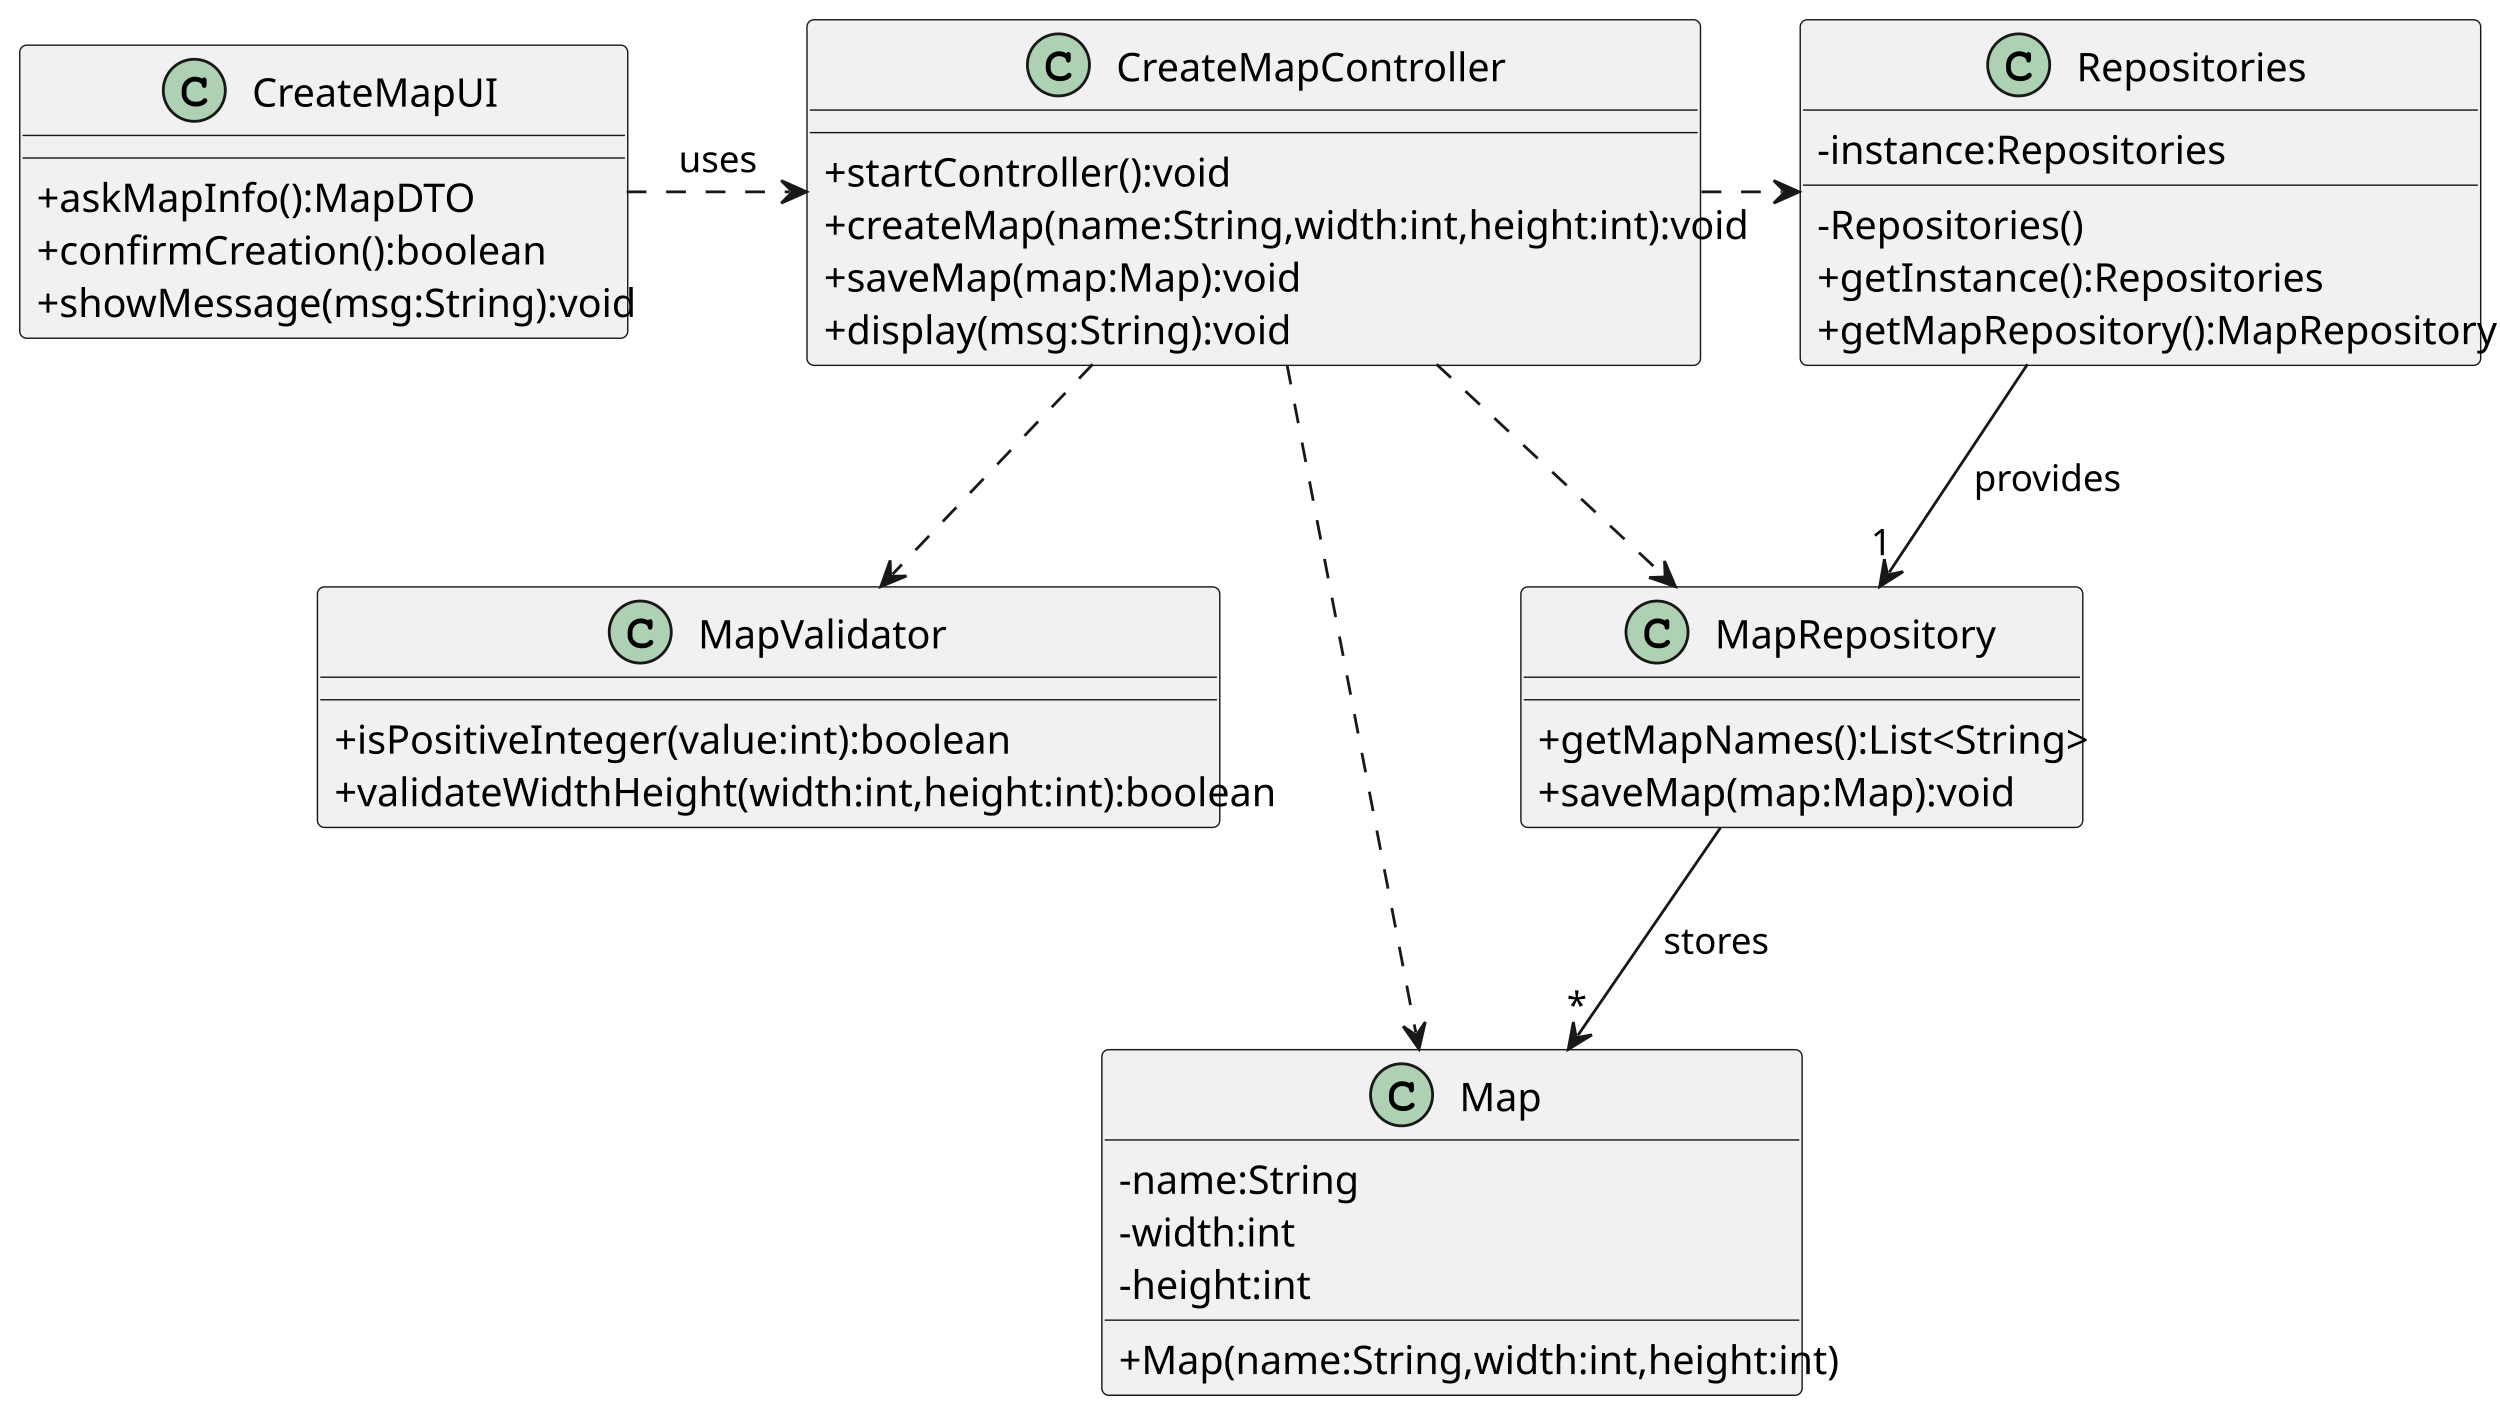
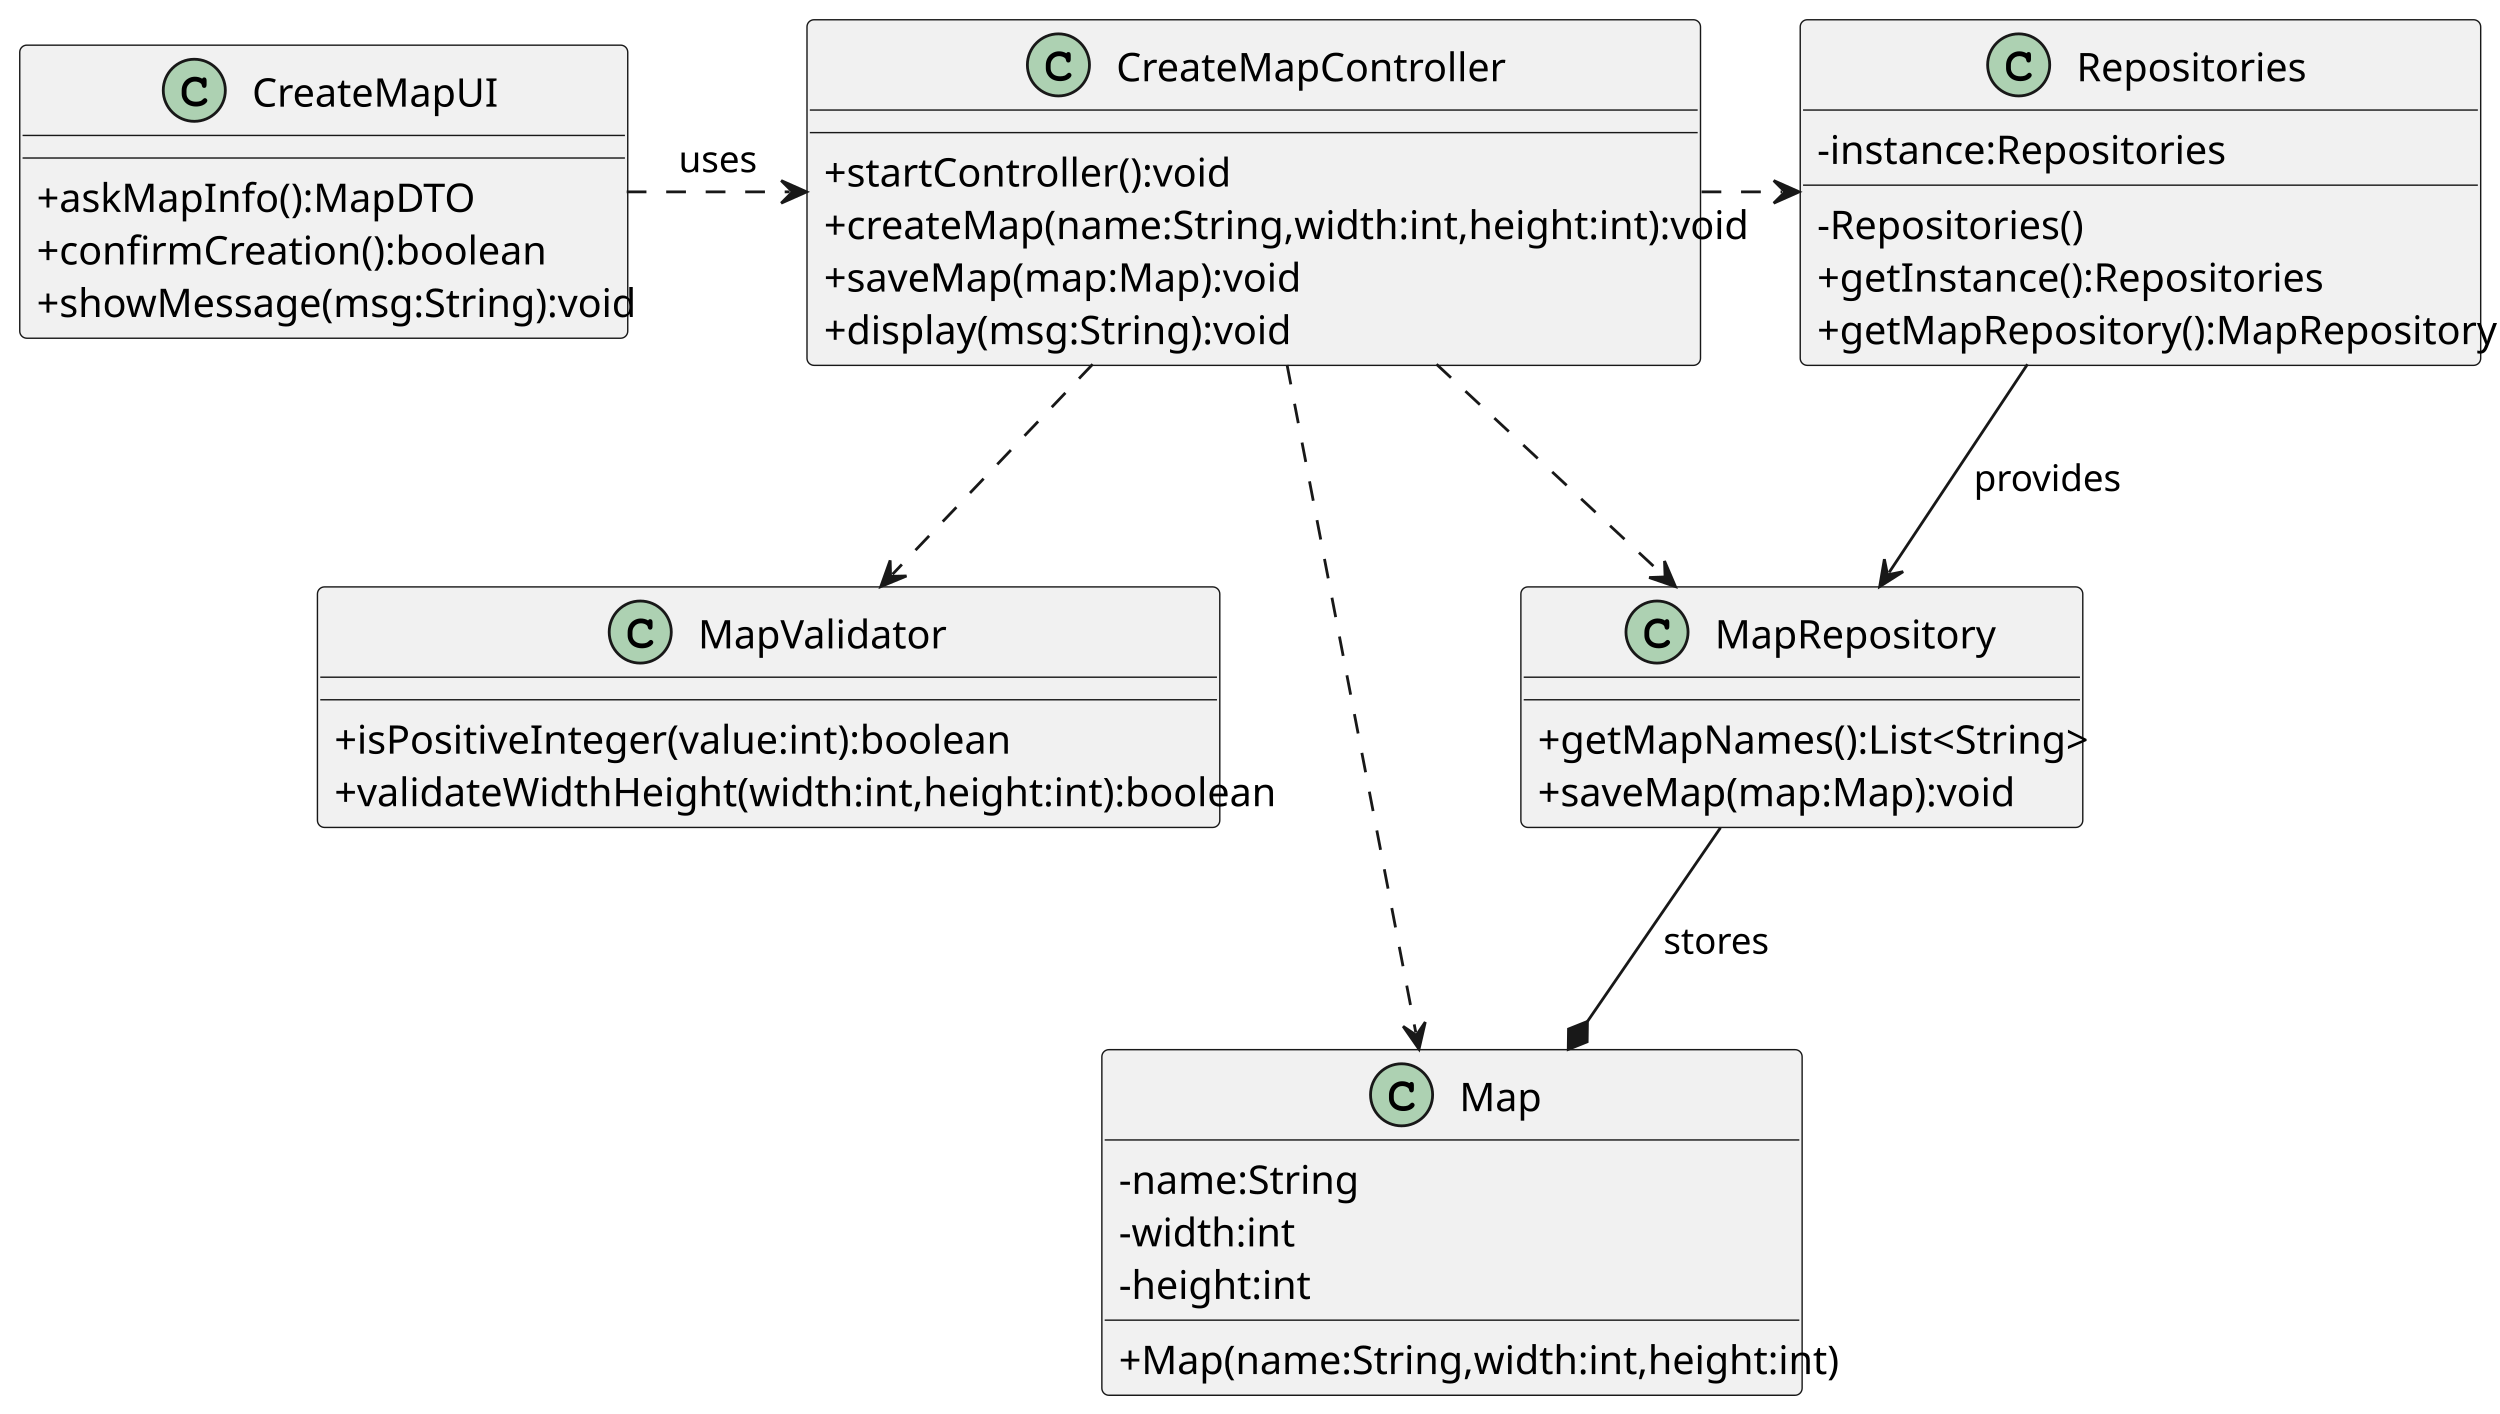
<svg xmlns="http://www.w3.org/2000/svg" contentStyleType="text/css" height="501px" preserveAspectRatio="none" style="width:886px;height:501px;background:#FFFFFF;" version="1.1" viewBox="0 0 886 501" width="886px" zoomAndPan="magnify">
  <defs />
  <g>
    <g id="elem_CreateMapUI">
      <rect codeLine="6" fill="#F1F1F1" height="103.863" id="CreateMapUI" rx="2.5" ry="2.5" style="stroke:#181818;stroke-width:0.5;" width="215.472" x="7" y="16" />
      <ellipse cx="68.858" cy="32" fill="#ADD1B2" rx="11" ry="11" style="stroke:#181818;stroke-width:1.0;" />
      <path d="M71.624,27.875 Q71.78,27.656 71.968,27.547 Q72.155,27.438 72.374,27.438 Q72.749,27.438 72.983,27.703 Q73.218,27.953 73.218,28.562 L73.218,30.016 Q73.218,30.625 72.983,30.891 Q72.749,31.156 72.374,31.156 Q72.03,31.156 71.827,30.953 Q71.624,30.766 71.515,30.25 Q71.468,29.891 71.28,29.703 Q70.952,29.328 70.343,29.109 Q69.733,28.891 69.108,28.891 Q68.343,28.891 67.702,29.219 Q67.077,29.547 66.577,30.297 Q66.093,31.047 66.093,32.078 L66.093,33.172 Q66.093,34.406 66.983,35.234 Q67.874,36.047 69.468,36.047 Q70.405,36.047 71.061,35.797 Q71.452,35.641 71.874,35.203 Q72.14,34.938 72.28,34.859 Q72.436,34.781 72.64,34.781 Q72.968,34.781 73.218,35.047 Q73.483,35.297 73.483,35.641 Q73.483,35.984 73.14,36.391 Q72.64,36.969 71.843,37.297 Q70.765,37.75 69.468,37.75 Q67.952,37.75 66.749,37.125 Q65.765,36.625 65.077,35.562 Q64.39,34.484 64.39,33.203 L64.39,32.047 Q64.39,30.719 64.999,29.578 Q65.624,28.422 66.718,27.812 Q67.811,27.188 69.046,27.188 Q69.78,27.188 70.421,27.359 Q71.077,27.516 71.624,27.875 Z " fill="#000000" />
      <text fill="#000000" font-family="sans-serif" font-size="14" lengthAdjust="spacing" textLength="83.255" x="89.358" y="37.797">CreateMapUI</text>
      <line style="stroke:#181818;stroke-width:0.5;" x1="8" x2="221.472" y1="48" y2="48" />
      <line style="stroke:#181818;stroke-width:0.5;" x1="8" x2="221.472" y1="56" y2="56" />
      <text fill="#000000" font-family="sans-serif" font-size="14" lengthAdjust="spacing" textLength="150.548" x="13" y="75.107">+askMapInfo():MapDTO</text>
      <text fill="#000000" font-family="sans-serif" font-size="14" lengthAdjust="spacing" textLength="170.03" x="13" y="93.728">+confirmCreation():boolean</text>
      <text fill="#000000" font-family="sans-serif" font-size="14" lengthAdjust="spacing" textLength="203.472" x="13" y="112.35">+showMessage(msg:String):void</text>
    </g>
    <g id="elem_CreateMapController">
      <rect codeLine="12" fill="#F1F1F1" height="122.484" id="CreateMapController" rx="2.5" ry="2.5" style="stroke:#181818;stroke-width:0.5;" width="316.657" x="286" y="7" />
      <ellipse cx="375.106" cy="23" fill="#ADD1B2" rx="11" ry="11" style="stroke:#181818;stroke-width:1.0;" />
      <path d="M377.872,18.875 Q378.028,18.656 378.216,18.547 Q378.403,18.438 378.622,18.438 Q378.997,18.438 379.231,18.703 Q379.466,18.953 379.466,19.562 L379.466,21.016 Q379.466,21.625 379.231,21.891 Q378.997,22.156 378.622,22.156 Q378.278,22.156 378.075,21.953 Q377.872,21.766 377.763,21.25 Q377.716,20.891 377.528,20.703 Q377.2,20.328 376.591,20.109 Q375.981,19.891 375.356,19.891 Q374.591,19.891 373.95,20.219 Q373.325,20.547 372.825,21.297 Q372.341,22.047 372.341,23.078 L372.341,24.172 Q372.341,25.406 373.231,26.234 Q374.122,27.047 375.716,27.047 Q376.653,27.047 377.31,26.797 Q377.7,26.641 378.122,26.203 Q378.388,25.938 378.528,25.859 Q378.685,25.781 378.888,25.781 Q379.216,25.781 379.466,26.047 Q379.731,26.297 379.731,26.641 Q379.731,26.984 379.388,27.391 Q378.888,27.969 378.091,28.297 Q377.013,28.75 375.716,28.75 Q374.2,28.75 372.997,28.125 Q372.013,27.625 371.325,26.562 Q370.638,25.484 370.638,24.203 L370.638,23.047 Q370.638,21.719 371.247,20.578 Q371.872,19.422 372.966,18.812 Q374.06,18.188 375.294,18.188 Q376.028,18.188 376.669,18.359 Q377.325,18.516 377.872,18.875 Z " fill="#000000" />
      <text fill="#000000" font-family="sans-serif" font-size="14" lengthAdjust="spacing" textLength="129.944" x="395.606" y="28.797">CreateMapController</text>
      <line style="stroke:#181818;stroke-width:0.5;" x1="287" x2="601.657" y1="39" y2="39" />
      <line style="stroke:#181818;stroke-width:0.5;" x1="287" x2="601.657" y1="47" y2="47" />
      <text fill="#000000" font-family="sans-serif" font-size="14" lengthAdjust="spacing" textLength="134.989" x="292" y="66.107">+startController():void</text>
      <text fill="#000000" font-family="sans-serif" font-size="14" lengthAdjust="spacing" textLength="304.657" x="292" y="84.728">+createMap(name:String,width:int,height:int):void</text>
      <text fill="#000000" font-family="sans-serif" font-size="14" lengthAdjust="spacing" textLength="162.237" x="292" y="103.35">+saveMap(map:Map):void</text>
      <text fill="#000000" font-family="sans-serif" font-size="14" lengthAdjust="spacing" textLength="157.561" x="292" y="121.971">+display(msg:String):void</text>
    </g>
    <g id="elem_MapValidator">
      <rect codeLine="19" fill="#F1F1F1" height="85.242" id="MapValidator" rx="2.5" ry="2.5" style="stroke:#181818;stroke-width:0.5;" width="319.795" x="112.5" y="208" />
      <ellipse cx="226.903" cy="224" fill="#ADD1B2" rx="11" ry="11" style="stroke:#181818;stroke-width:1.0;" />
      <path d="M229.668,219.875 Q229.825,219.656 230.012,219.547 Q230.2,219.438 230.418,219.438 Q230.793,219.438 231.028,219.703 Q231.262,219.953 231.262,220.562 L231.262,222.016 Q231.262,222.625 231.028,222.891 Q230.793,223.156 230.418,223.156 Q230.075,223.156 229.872,222.953 Q229.668,222.766 229.559,222.25 Q229.512,221.891 229.325,221.703 Q228.997,221.328 228.387,221.109 Q227.778,220.891 227.153,220.891 Q226.387,220.891 225.747,221.219 Q225.122,221.547 224.622,222.297 Q224.137,223.047 224.137,224.078 L224.137,225.172 Q224.137,226.406 225.028,227.234 Q225.918,228.047 227.512,228.047 Q228.45,228.047 229.106,227.797 Q229.497,227.641 229.918,227.203 Q230.184,226.938 230.325,226.859 Q230.481,226.781 230.684,226.781 Q231.012,226.781 231.262,227.047 Q231.528,227.297 231.528,227.641 Q231.528,227.984 231.184,228.391 Q230.684,228.969 229.887,229.297 Q228.809,229.75 227.512,229.75 Q225.997,229.75 224.793,229.125 Q223.809,228.625 223.122,227.562 Q222.434,226.484 222.434,225.203 L222.434,224.047 Q222.434,222.719 223.043,221.578 Q223.668,220.422 224.762,219.812 Q225.856,219.188 227.09,219.188 Q227.825,219.188 228.465,219.359 Q229.122,219.516 229.668,219.875 Z " fill="#000000" />
      <text fill="#000000" font-family="sans-serif" font-size="14" lengthAdjust="spacing" textLength="82.489" x="247.403" y="229.797">MapValidator</text>
      <line style="stroke:#181818;stroke-width:0.5;" x1="113.5" x2="431.295" y1="240" y2="240" />
      <line style="stroke:#181818;stroke-width:0.5;" x1="113.5" x2="431.295" y1="248" y2="248" />
      <text fill="#000000" font-family="sans-serif" font-size="14" lengthAdjust="spacing" textLength="226.078" x="118.5" y="267.107">+isPositiveInteger(value:int):boolean</text>
      <text fill="#000000" font-family="sans-serif" font-size="14" lengthAdjust="spacing" textLength="307.795" x="118.5" y="285.728">+validateWidthHeight(width:int,height:int):boolean</text>
    </g>
    <g id="elem_Repositories">
      <rect codeLine="24" fill="#F1F1F1" height="122.484" id="Repositories" rx="2.5" ry="2.5" style="stroke:#181818;stroke-width:0.5;" width="241.154" x="638" y="7" />
      <ellipse cx="715.42" cy="23" fill="#ADD1B2" rx="11" ry="11" style="stroke:#181818;stroke-width:1.0;" />
      <path d="M718.186,18.875 Q718.342,18.656 718.53,18.547 Q718.717,18.438 718.936,18.438 Q719.311,18.438 719.545,18.703 Q719.78,18.953 719.78,19.562 L719.78,21.016 Q719.78,21.625 719.545,21.891 Q719.311,22.156 718.936,22.156 Q718.592,22.156 718.389,21.953 Q718.186,21.766 718.077,21.25 Q718.03,20.891 717.842,20.703 Q717.514,20.328 716.905,20.109 Q716.295,19.891 715.67,19.891 Q714.905,19.891 714.264,20.219 Q713.639,20.547 713.139,21.297 Q712.655,22.047 712.655,23.078 L712.655,24.172 Q712.655,25.406 713.545,26.234 Q714.436,27.047 716.03,27.047 Q716.967,27.047 717.624,26.797 Q718.014,26.641 718.436,26.203 Q718.702,25.938 718.842,25.859 Q718.999,25.781 719.202,25.781 Q719.53,25.781 719.78,26.047 Q720.045,26.297 720.045,26.641 Q720.045,26.984 719.702,27.391 Q719.202,27.969 718.405,28.297 Q717.327,28.75 716.03,28.75 Q714.514,28.75 713.311,28.125 Q712.327,27.625 711.639,26.562 Q710.952,25.484 710.952,24.203 L710.952,23.047 Q710.952,21.719 711.561,20.578 Q712.186,19.422 713.28,18.812 Q714.374,18.188 715.608,18.188 Q716.342,18.188 716.983,18.359 Q717.639,18.516 718.186,18.875 Z " fill="#000000" />
      <text fill="#000000" font-family="sans-serif" font-size="14" lengthAdjust="spacing" textLength="77.814" x="735.92" y="28.797">Repositories</text>
      <line style="stroke:#181818;stroke-width:0.5;" x1="639" x2="878.154" y1="39" y2="39" />
      <text fill="#000000" font-family="sans-serif" font-size="14" lengthAdjust="spacing" textLength="138.51" x="644" y="58.107">-instance:Repositories</text>
      <line style="stroke:#181818;stroke-width:0.5;" x1="639" x2="878.154" y1="65.621" y2="65.621" />
      <text fill="#000000" font-family="sans-serif" font-size="14" lengthAdjust="spacing" textLength="91.8" x="644" y="84.728">-Repositories()</text>
      <text fill="#000000" font-family="sans-serif" font-size="14" lengthAdjust="spacing" textLength="171.589" x="644" y="103.35">+getInstance():Repositories</text>
      <text fill="#000000" font-family="sans-serif" font-size="14" lengthAdjust="spacing" textLength="229.154" x="644" y="121.971">+getMapRepository():MapRepository</text>
    </g>
    <g id="elem_MapRepository">
      <rect codeLine="31" fill="#F1F1F1" height="85.242" id="MapRepository" rx="2.5" ry="2.5" style="stroke:#181818;stroke-width:0.5;" width="199.141" x="539" y="208" />
      <ellipse cx="587.245" cy="224" fill="#ADD1B2" rx="11" ry="11" style="stroke:#181818;stroke-width:1.0;" />
      <path d="M590.01,219.875 Q590.167,219.656 590.354,219.547 Q590.542,219.438 590.76,219.438 Q591.135,219.438 591.37,219.703 Q591.604,219.953 591.604,220.562 L591.604,222.016 Q591.604,222.625 591.37,222.891 Q591.135,223.156 590.76,223.156 Q590.417,223.156 590.213,222.953 Q590.01,222.766 589.901,222.25 Q589.854,221.891 589.667,221.703 Q589.338,221.328 588.729,221.109 Q588.12,220.891 587.495,220.891 Q586.729,220.891 586.088,221.219 Q585.463,221.547 584.963,222.297 Q584.479,223.047 584.479,224.078 L584.479,225.172 Q584.479,226.406 585.37,227.234 Q586.26,228.047 587.854,228.047 Q588.792,228.047 589.448,227.797 Q589.838,227.641 590.26,227.203 Q590.526,226.938 590.667,226.859 Q590.823,226.781 591.026,226.781 Q591.354,226.781 591.604,227.047 Q591.87,227.297 591.87,227.641 Q591.87,227.984 591.526,228.391 Q591.026,228.969 590.229,229.297 Q589.151,229.75 587.854,229.75 Q586.338,229.75 585.135,229.125 Q584.151,228.625 583.463,227.562 Q582.776,226.484 582.776,225.203 L582.776,224.047 Q582.776,222.719 583.385,221.578 Q584.01,220.422 585.104,219.812 Q586.198,219.188 587.432,219.188 Q588.167,219.188 588.807,219.359 Q589.463,219.516 590.01,219.875 Z " fill="#000000" />
      <text fill="#000000" font-family="sans-serif" font-size="14" lengthAdjust="spacing" textLength="94.151" x="607.745" y="229.797">MapRepository</text>
      <line style="stroke:#181818;stroke-width:0.5;" x1="540" x2="737.141" y1="240" y2="240" />
      <line style="stroke:#181818;stroke-width:0.5;" x1="540" x2="737.141" y1="248" y2="248" />
      <text fill="#000000" font-family="sans-serif" font-size="14" lengthAdjust="spacing" textLength="187.141" x="545" y="267.107">+getMapNames():List&lt;String&gt;</text>
      <text fill="#000000" font-family="sans-serif" font-size="14" lengthAdjust="spacing" textLength="162.237" x="545" y="285.728">+saveMap(map:Map):void</text>
    </g>
    <g id="elem_Map">
      <rect codeLine="36" fill="#F1F1F1" height="122.484" id="Map" rx="2.5" ry="2.5" style="stroke:#181818;stroke-width:0.5;" width="248.175" x="390.5" y="372" />
      <ellipse cx="496.72" cy="388" fill="#ADD1B2" rx="11" ry="11" style="stroke:#181818;stroke-width:1.0;" />
      <path d="M499.486,383.875 Q499.642,383.656 499.83,383.547 Q500.017,383.438 500.236,383.438 Q500.611,383.438 500.845,383.703 Q501.08,383.953 501.08,384.562 L501.08,386.016 Q501.08,386.625 500.845,386.891 Q500.611,387.156 500.236,387.156 Q499.892,387.156 499.689,386.953 Q499.486,386.766 499.377,386.25 Q499.33,385.891 499.142,385.703 Q498.814,385.328 498.205,385.109 Q497.595,384.891 496.97,384.891 Q496.205,384.891 495.564,385.219 Q494.939,385.547 494.439,386.297 Q493.955,387.047 493.955,388.078 L493.955,389.172 Q493.955,390.406 494.845,391.234 Q495.736,392.047 497.33,392.047 Q498.267,392.047 498.923,391.797 Q499.314,391.641 499.736,391.203 Q500.002,390.938 500.142,390.859 Q500.298,390.781 500.502,390.781 Q500.83,390.781 501.08,391.047 Q501.345,391.297 501.345,391.641 Q501.345,391.984 501.002,392.391 Q500.502,392.969 499.705,393.297 Q498.627,393.75 497.33,393.75 Q495.814,393.75 494.611,393.125 Q493.627,392.625 492.939,391.562 Q492.252,390.484 492.252,389.203 L492.252,388.047 Q492.252,386.719 492.861,385.578 Q493.486,384.422 494.58,383.812 Q495.673,383.188 496.908,383.188 Q497.642,383.188 498.283,383.359 Q498.939,383.516 499.486,383.875 Z " fill="#000000" />
      <text fill="#000000" font-family="sans-serif" font-size="14" lengthAdjust="spacing" textLength="27.234" x="517.22" y="393.797">Map</text>
      <line style="stroke:#181818;stroke-width:0.5;" x1="391.5" x2="637.675" y1="404" y2="404" />
      <text fill="#000000" font-family="sans-serif" font-size="14" lengthAdjust="spacing" textLength="80.144" x="396.5" y="423.107">-name:String</text>
      <text fill="#000000" font-family="sans-serif" font-size="14" lengthAdjust="spacing" textLength="56.02" x="396.5" y="441.728">-width:int</text>
      <text fill="#000000" font-family="sans-serif" font-size="14" lengthAdjust="spacing" textLength="61.482" x="396.5" y="460.35">-height:int</text>
      <line style="stroke:#181818;stroke-width:0.5;" x1="391.5" x2="637.675" y1="467.863" y2="467.863" />
      <text fill="#000000" font-family="sans-serif" font-size="14" lengthAdjust="spacing" textLength="236.175" x="396.5" y="486.971">+Map(name:String,width:int,height:int)</text>
    </g>
    <g id="link_CreateMapUI_CreateMapController">
      <path codeLine="43" d="M222.1,68 C242.51,68 258.25,68 279.85,68 " fill="none" id="CreateMapUI-to-CreateMapController" style="stroke:#181818;stroke-width:1.0;stroke-dasharray:7.0,7.0;" />
      <polygon fill="#181818" points="285.85,68,276.85,64,280.85,68,276.85,72,285.85,68" style="stroke:#181818;stroke-width:1.0;" />
      <text fill="#000000" font-family="sans-serif" font-size="13" lengthAdjust="spacing" textLength="27.46" x="240.5" y="61.028">uses</text>
    </g>
    <g id="link_CreateMapController_MapValidator">
      <path codeLine="44" d="M387.23,129.1 C362.6,154.95 338.559,180.176 316.299,203.536 " fill="none" id="CreateMapController-to-MapValidator" style="stroke:#181818;stroke-width:1.0;stroke-dasharray:7.0,7.0;" />
      <polygon fill="#181818" points="312.16,207.88,321.264,204.124,315.609,204.26,315.473,198.605,312.16,207.88" style="stroke:#181818;stroke-width:1.0;" />
    </g>
    <g id="link_CreateMapController_MapRepository">
      <path codeLine="45" d="M509.1,129.1 C536.88,154.95 564.267,180.433 589.377,203.793 " fill="none" id="CreateMapController-to-MapRepository" style="stroke:#181818;stroke-width:1.0;stroke-dasharray:7.0,7.0;" />
      <polygon fill="#181818" points="593.77,207.88,589.905,198.821,590.109,204.474,584.456,204.678,593.77,207.88" style="stroke:#181818;stroke-width:1.0;" />
    </g>
    <g id="link_CreateMapController_Repositories">
      <path codeLine="46" d="M603.03,68 C615.66,68 622.16,68 631.6,68 " fill="none" id="CreateMapController-to-Repositories" style="stroke:#181818;stroke-width:1.0;stroke-dasharray:7.0,7.0;" />
      <polygon fill="#181818" points="637.6,68,628.6,64,632.6,68,628.6,72,637.6,68" style="stroke:#181818;stroke-width:1.0;" />
    </g>
    <g id="link_CreateMapController_Map">
      <path codeLine="47" d="M456.14,129.35 C469.1,196.58 488.804,298.748 501.754,365.918 " fill="none" id="CreateMapController-to-Map" style="stroke:#181818;stroke-width:1.0;stroke-dasharray:7.0,7.0;" />
      <polygon fill="#181818" points="502.89,371.81,505.114,362.216,501.943,366.9,497.259,363.73,502.89,371.81" style="stroke:#181818;stroke-width:1.0;" />
    </g>
    <g id="link_Repositories_MapRepository">
      <path codeLine="49" d="M718.54,129.1 C701.36,154.95 685.022,179.523 669.492,202.883 " fill="none" id="Repositories-to-MapRepository" style="stroke:#181818;stroke-width:1.0;" />
      <polygon fill="#181818" points="666.17,207.88,674.484,202.6,668.938,203.716,667.822,198.171,666.17,207.88" style="stroke:#181818;stroke-width:1.0;" />
      <text fill="#000000" font-family="sans-serif" font-size="13" lengthAdjust="spacing" textLength="49.137" x="699.5" y="174.028">provides</text>
-       <text fill="#000000" font-family="sans-serif" font-size="13" lengthAdjust="spacing" textLength="7.23" x="663.029" y="196.765">1</text>
    </g>
    <g id="link_MapRepository_Map">
-       <path codeLine="50" d="M609.74,293.36 C593.71,316.69 576.877,341.194 559.187,366.954 " fill="none" id="MapRepository-to-Map" style="stroke:#181818;stroke-width:1.0;" />
-       <polygon fill="#181818" points="555.79,371.9,564.182,366.745,558.62,367.778,557.587,362.217,555.79,371.9" style="stroke:#181818;stroke-width:1.0;" />
+       <path codeLine="50" d="M609.74,293.36 C593.71,316.69 580.273,336.248 562.583,362.008 " fill="none" id="MapRepository-to-Map" style="stroke:#181818;stroke-width:1.0;" />
+       <polygon fill="#181818" points="555.79,371.9,562.484,369.218,562.583,362.008,555.889,364.69,555.79,371.9" style="stroke:#181818;stroke-width:1.0;" />
      <text fill="#000000" font-family="sans-serif" font-size="13" lengthAdjust="spacing" textLength="35.401" x="589.5" y="338.028">stores</text>
-       <text fill="#000000" font-family="sans-serif" font-size="13" lengthAdjust="spacing" textLength="5.059" x="555.268" y="360.87">*</text>
    </g>
  </g>
</svg>
